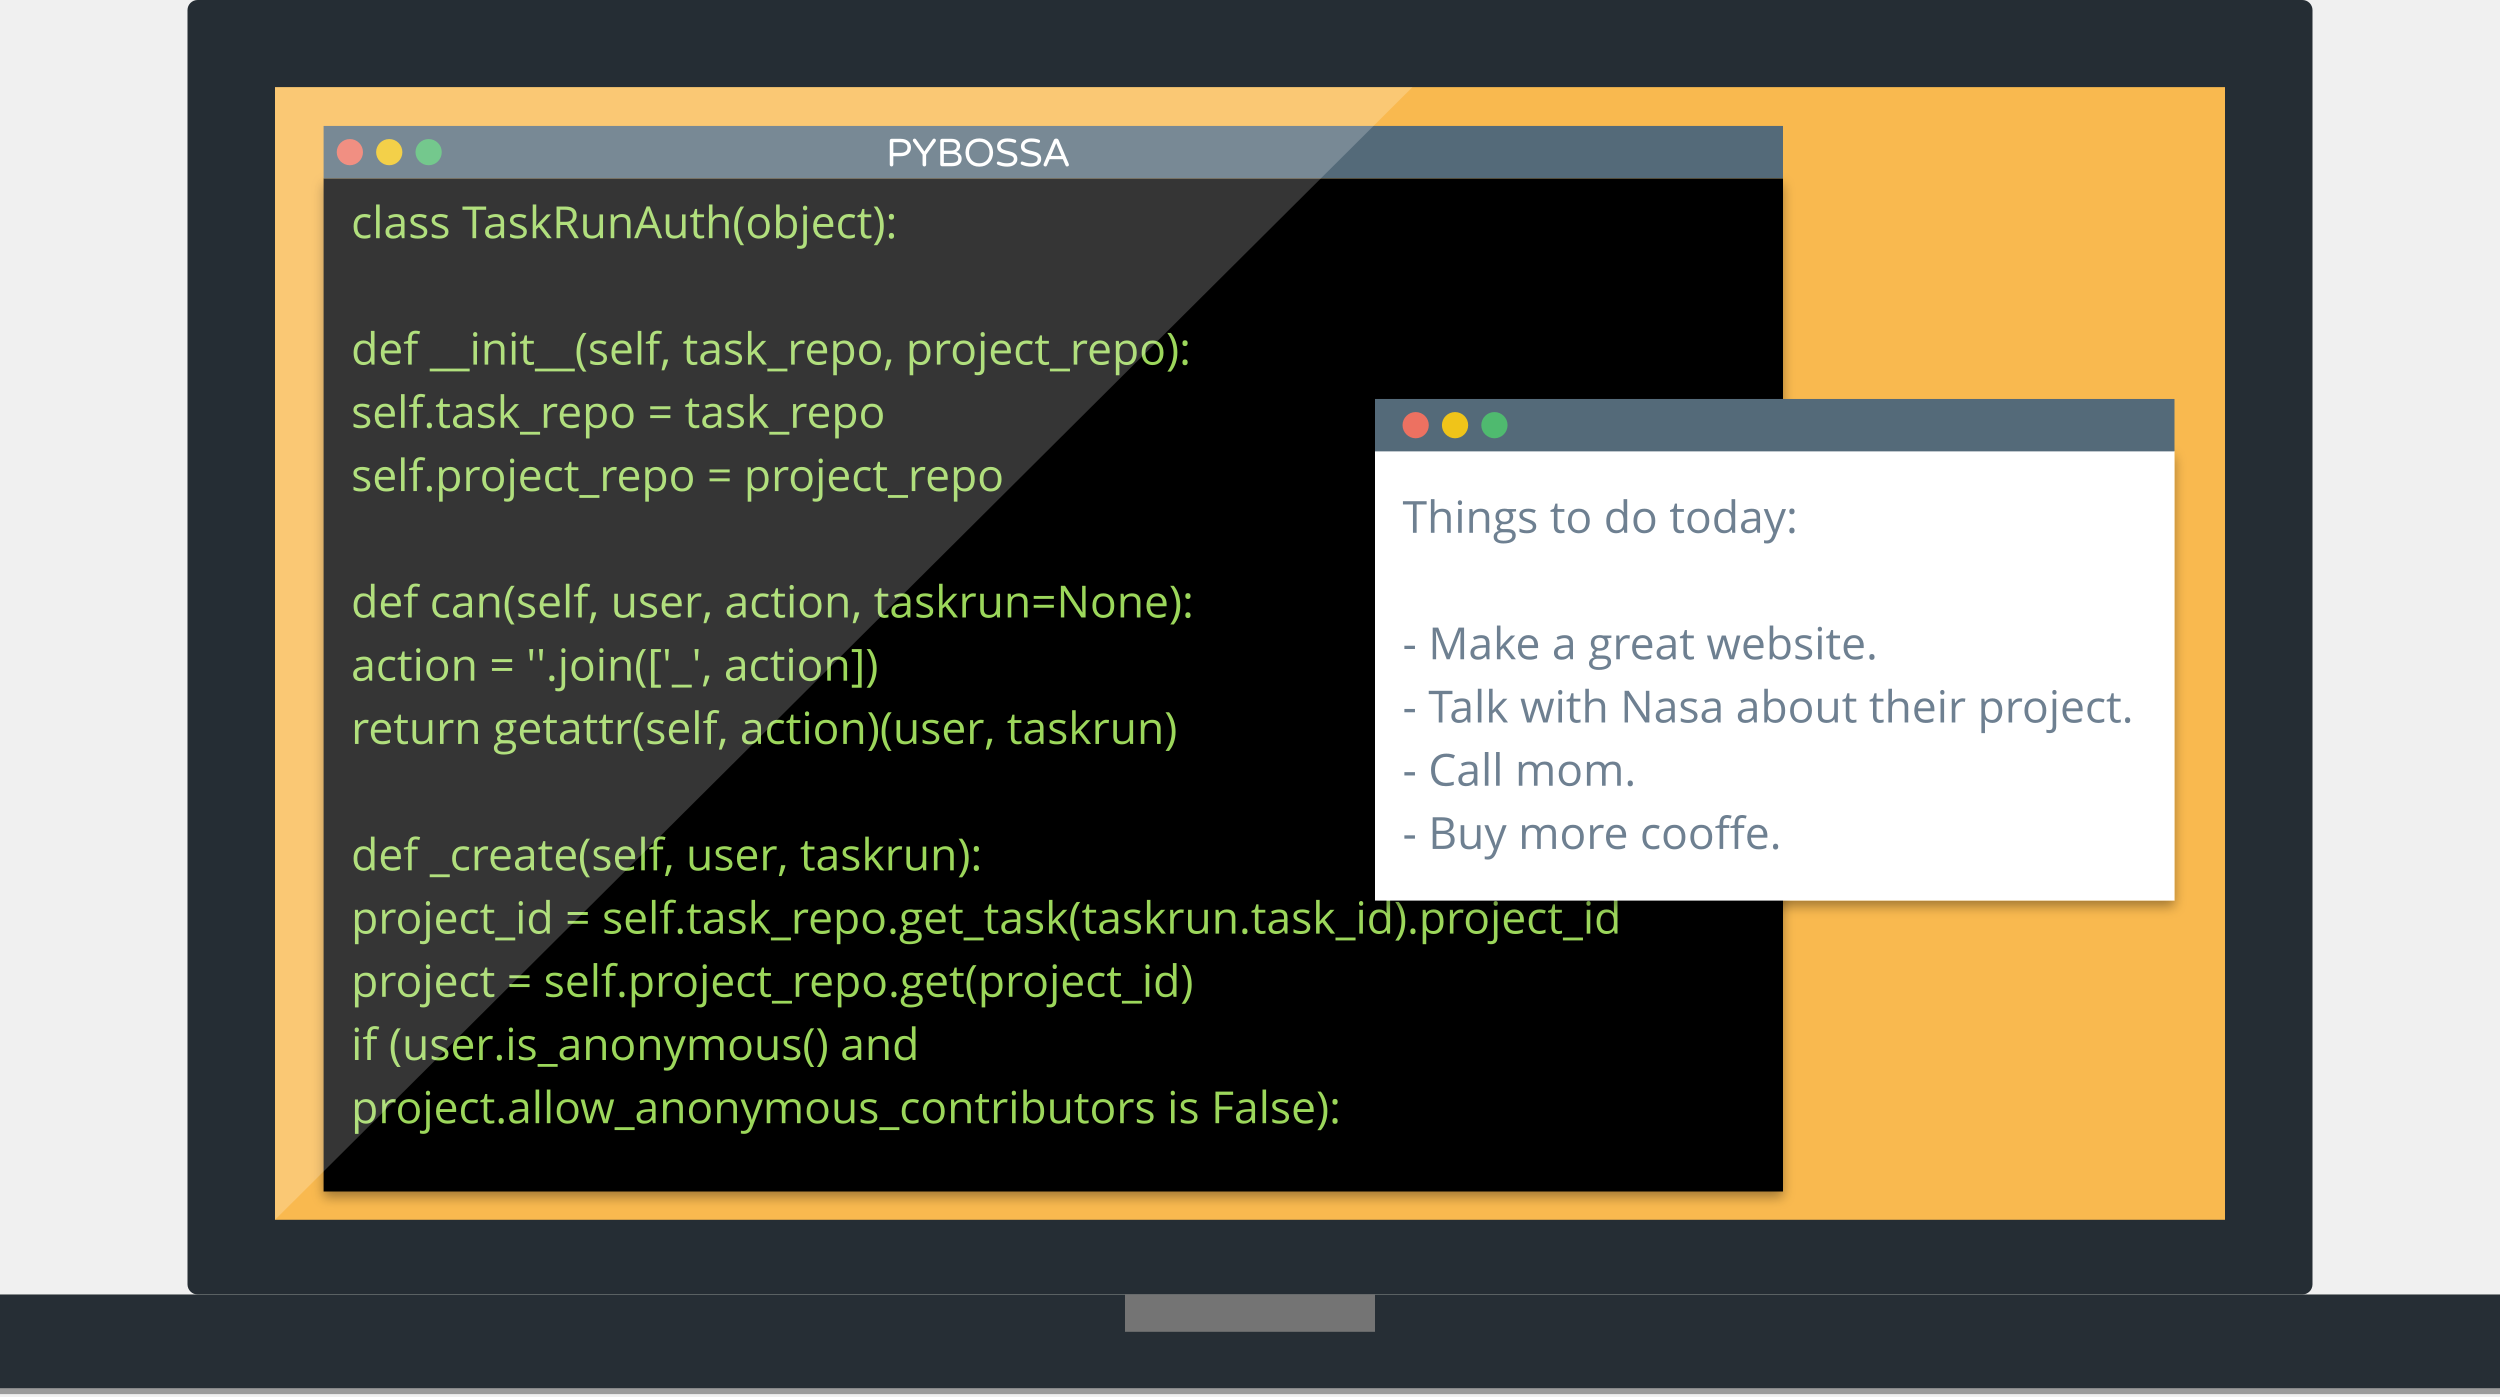
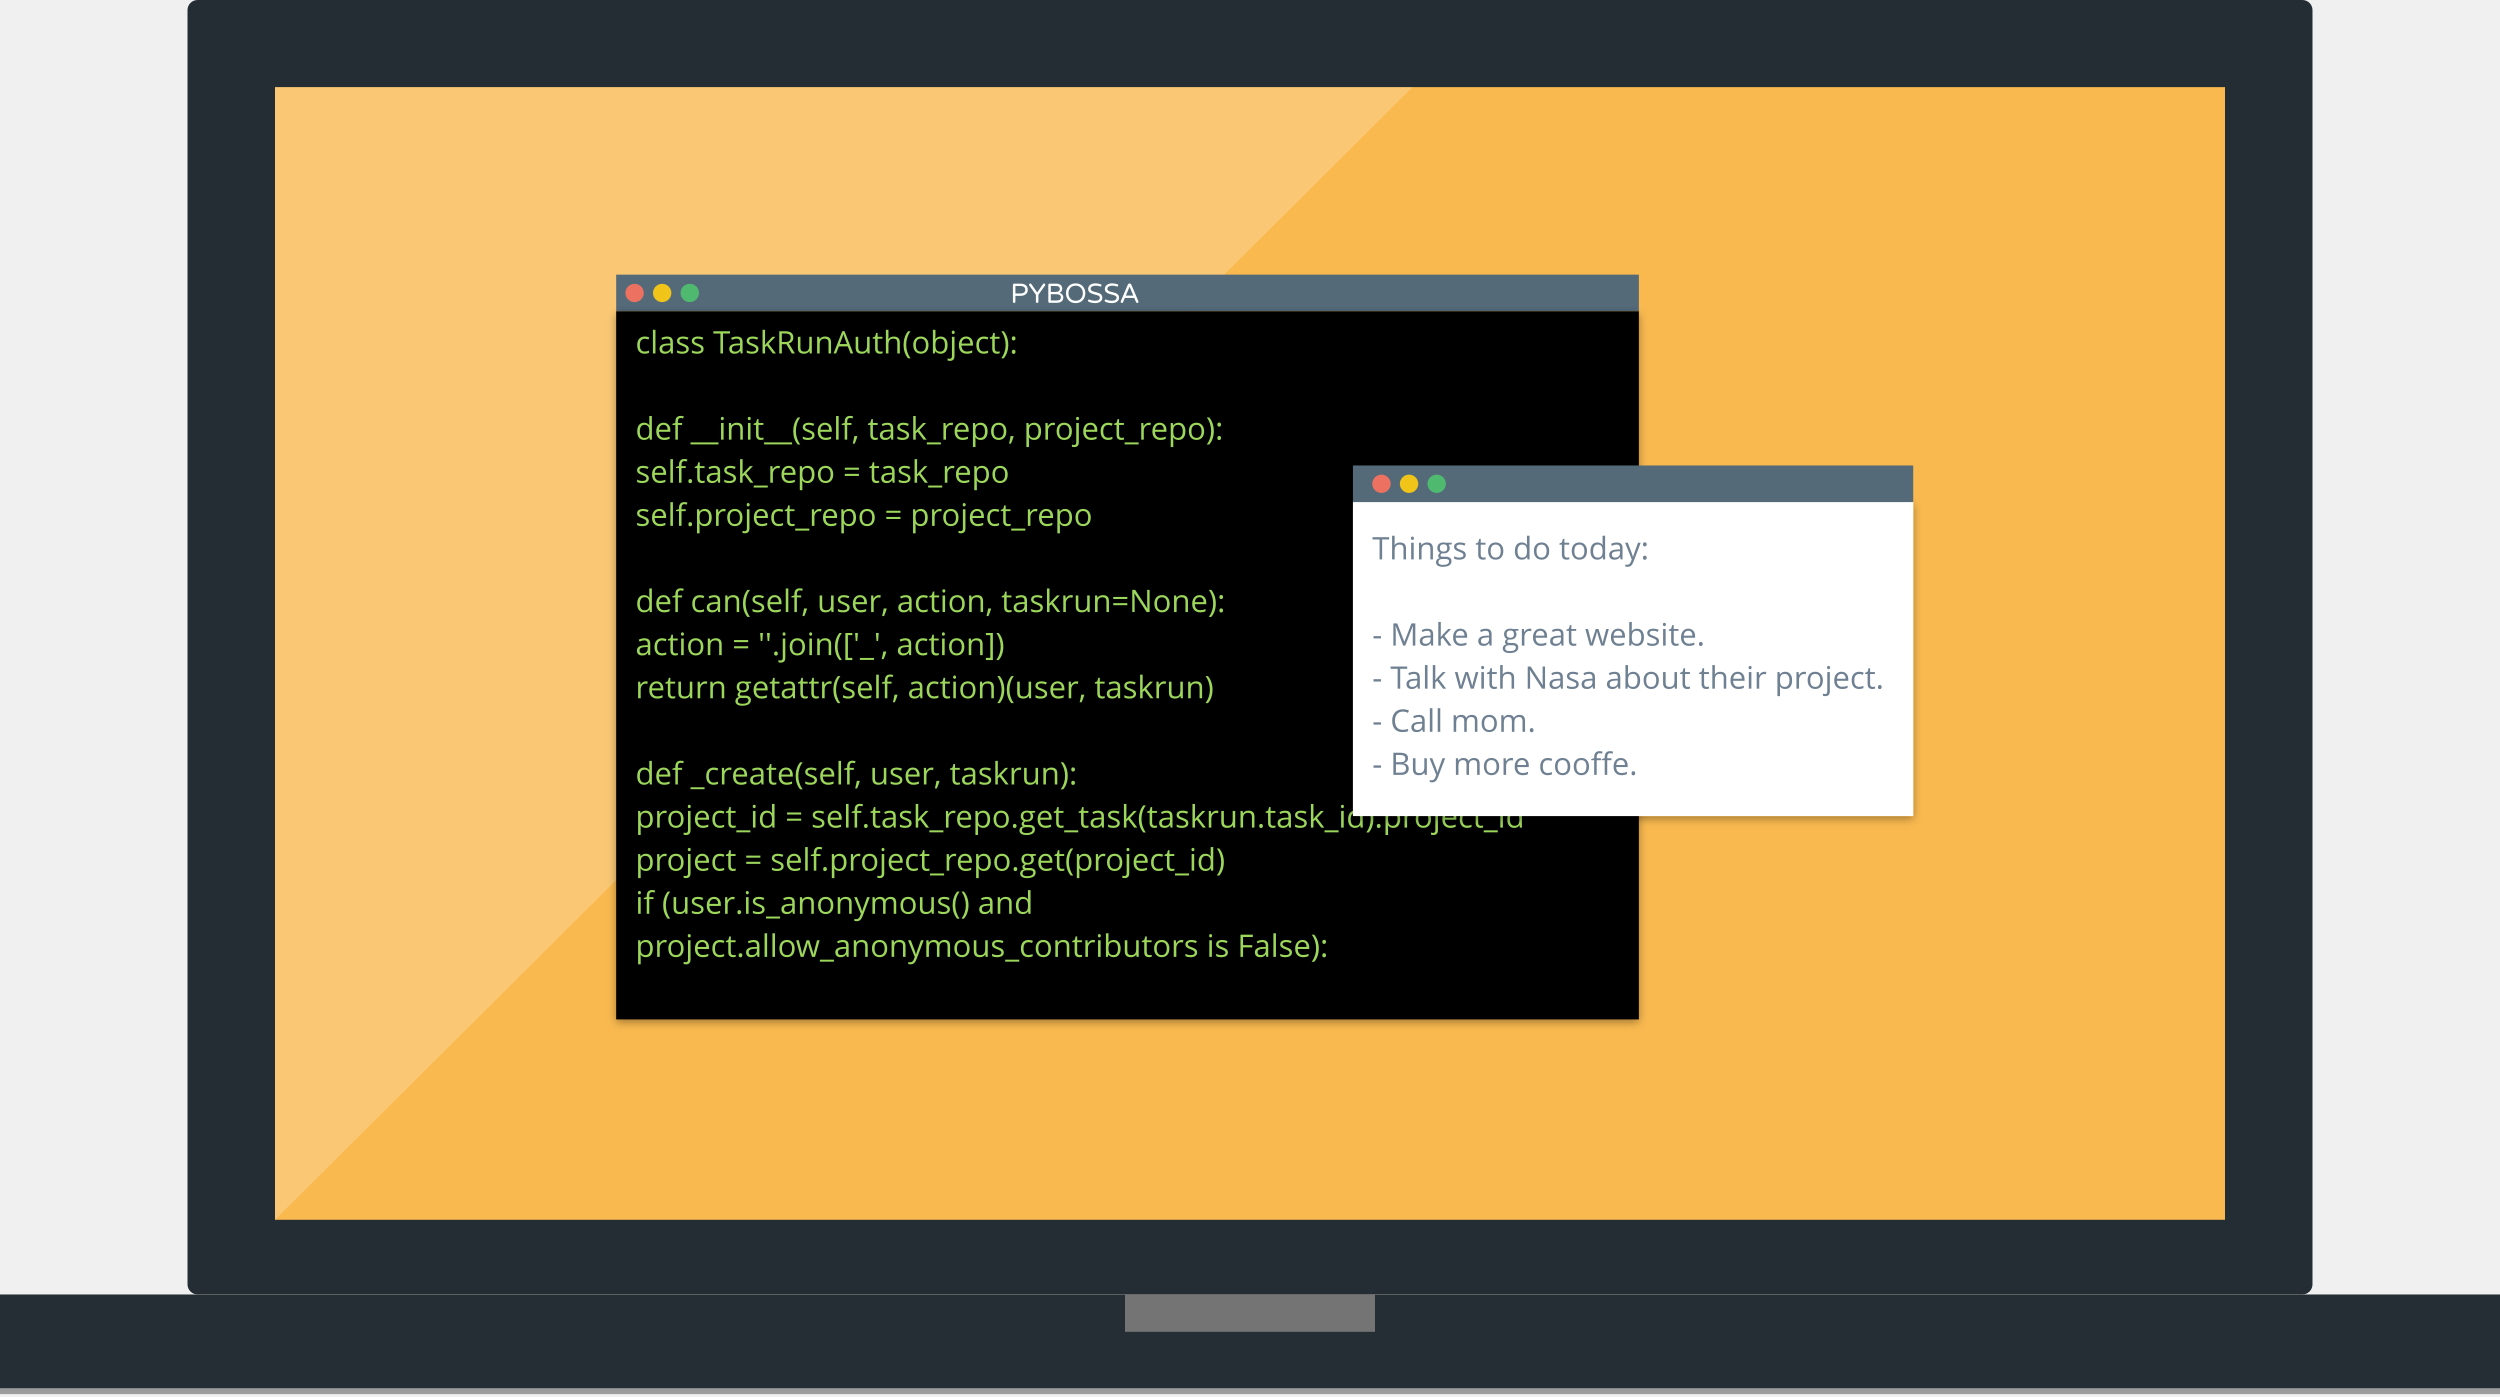
<svg xmlns="http://www.w3.org/2000/svg" width="870px" height="486px" viewBox="0 0 870 486" version="1.1">
  <defs>
    <filter x="-50%" y="-50%" width="200%" height="200%" filterUnits="objectBoundingBox" id="filter-1">
      <feOffset dx="0" dy="-2" in="SourceAlpha" result="shadowOffsetInner1" />
      <feGaussianBlur stdDeviation="0" in="shadowOffsetInner1" result="shadowBlurInner1" />
      <feComposite in="shadowBlurInner1" in2="SourceAlpha" operator="arithmetic" k2="-1" k3="1" result="shadowInnerInner1" />
      <feColorMatrix values="0 0 0 0 0.455   0 0 0 0 0.455   0 0 0 0 0.455  0 0 0 0.7 0" in="shadowInnerInner1" type="matrix" result="shadowMatrixInner1" />
      <feMerge>
        <feMergeNode in="SourceGraphic" />
        <feMergeNode in="shadowMatrixInner1" />
      </feMerge>
    </filter>
    <filter x="-50%" y="-50%" width="200%" height="200%" filterUnits="objectBoundingBox" id="filter-2">
-       <feOffset dx="0" dy="2" in="SourceAlpha" result="shadowOffsetOuter1" />
-       <feGaussianBlur stdDeviation="2" in="shadowOffsetOuter1" result="shadowBlurOuter1" />
+       <feOffset dx="0" dy="1" in="SourceAlpha" result="shadowOffsetOuter1" />
+       <feGaussianBlur stdDeviation="1.5" in="shadowOffsetOuter1" result="shadowBlurOuter1" />
      <feColorMatrix values="0 0 0 0 0   0 0 0 0 0   0 0 0 0 0  0 0 0 0.35 0" in="shadowBlurOuter1" type="matrix" result="shadowMatrixOuter1" />
      <feMerge>
        <feMergeNode in="shadowMatrixOuter1" />
        <feMergeNode in="SourceGraphic" />
      </feMerge>
    </filter>
    <filter x="-50%" y="-50%" width="200%" height="200%" filterUnits="objectBoundingBox" id="filter-3">
-       <feOffset dx="0" dy="2" in="SourceAlpha" result="shadowOffsetOuter1" />
-       <feGaussianBlur stdDeviation="2" in="shadowOffsetOuter1" result="shadowBlurOuter1" />
+       <feOffset dx="0" dy="1" in="SourceAlpha" result="shadowOffsetOuter1" />
+       <feGaussianBlur stdDeviation="1.5" in="shadowOffsetOuter1" result="shadowBlurOuter1" />
      <feColorMatrix values="0 0 0 0 0   0 0 0 0 0   0 0 0 0 0  0 0 0 0.35 0" in="shadowBlurOuter1" type="matrix" result="shadowMatrixOuter1" />
      <feMerge>
        <feMergeNode in="shadowMatrixOuter1" />
        <feMergeNode in="SourceGraphic" />
      </feMerge>
    </filter>
  </defs>
  <g id="Page-1" stroke="none" stroke-width="1" fill="none" fill-rule="evenodd">
-     <g id="assets" transform="translate(-285, -34)">
-       <g id="nuke-image" transform="translate(285, 34)">
+     <g id="assets" transform="translate(-87, -34)">
+       <g id="nuke-image" transform="translate(87, 34)">
        <ellipse id="webcam" fill="#747474" cx="437.175" cy="15.16" rx="6.525" ry="6.497" />
        <rect id="Rectangle-117" fill="#252D34" x="65.25" y="0" width="739.5" height="450.475" rx="3.52" />
        <rect id="Mask" fill="#252D34" filter="url(#filter-1)" x="0" y="450.475" width="870" height="34.652" />
        <rect id="lip" fill="#747474" x="391.5" y="450.475" width="87" height="12.994" />
        <rect id="wallpaper" fill="#F9B94F" x="95.7" y="30.32" width="678.6" height="394.166" />
-         <rect id="Rectangle-254" fill="#000000" filter="url(#filter-2)" x="112.614" y="62.065" width="507.868" height="352.579" />
-         <text id="class-TaskRunAuth(ob" font-family="Open Sans" font-size="15.444" font-weight="normal" fill="#9CD75B">
-           <tspan x="122.197" y="82.883">class TaskRunAuth(object):</tspan>
-           <tspan x="122.197" y="104.883" />
-           <tspan x="122.197" y="126.883">    def __init__(self, task_repo, project_repo):</tspan>
-           <tspan x="122.197" y="148.883">        self.task_repo = task_repo</tspan>
-           <tspan x="122.197" y="170.883">        self.project_repo = project_repo</tspan>
-           <tspan x="122.197" y="192.883" />
-           <tspan x="122.197" y="214.883">    def can(self, user, action, taskrun=None):</tspan>
-           <tspan x="122.197" y="236.883">        action = ''.join(['_', action])</tspan>
-           <tspan x="122.197" y="258.883">        return getattr(self, action)(user, taskrun)</tspan>
-           <tspan x="122.197" y="280.883" />
-           <tspan x="122.197" y="302.883">    def _create(self, user, taskrun):</tspan>
-           <tspan x="122.197" y="324.883">        project_id = self.task_repo.get_task(taskrun.task_id).project_id</tspan>
-           <tspan x="122.197" y="346.883">        project = self.project_repo.get(project_id)</tspan>
-           <tspan x="122.197" y="368.883">        if (user.is_anonymous() and</tspan>
-           <tspan x="122.197" y="390.883">                project.allow_anonymous_contributors is False):</tspan>
-         </text>
-         <path d="M112.614,43.828 L620.482,43.828 L620.482,62.065 L112.614,62.065 L112.614,43.828 Z" id="Fill-1645" fill="#546A79" />
-         <path d="M126.32,52.946 C126.32,55.465 124.275,57.506 121.751,57.506 C119.228,57.506 117.183,55.465 117.183,52.946 C117.183,50.428 119.228,48.387 121.751,48.387 C124.275,48.387 126.32,50.428 126.32,52.946" id="Fill-1646" fill="#ED7161" />
-         <path d="M140.025,52.946 C140.025,55.465 137.98,57.506 135.457,57.506 C132.934,57.506 130.888,55.465 130.888,52.946 C130.888,50.428 132.934,48.387 135.457,48.387 C137.98,48.387 140.025,50.428 140.025,52.946" id="Fill-1647" fill="#F0C419" />
-         <path d="M153.731,52.946 C153.731,55.465 151.686,57.506 149.162,57.506 C146.639,57.506 144.594,55.465 144.594,52.946 C144.594,50.428 146.639,48.387 149.162,48.387 C151.686,48.387 153.731,50.428 153.731,52.946" id="Fill-1648" fill="#4FBA6F" />
-         <g id="Rectangle-254-Copy-+-To-to-list-+-Group" transform="translate(478.5, 137.0927)">
-           <rect id="Rectangle-254-Copy" fill="#FFFFFF" filter="url(#filter-3)" x="0" y="19.833" width="278.223" height="156.457" />
-           <text id="Things-to-do-today:-" font-family="Open Sans" font-size="15.444" font-weight="normal" fill="#6E8091">
-             <tspan x="9.583" y="48.333">Things to do today: </tspan>
-             <tspan x="9.583" y="70.333" />
-             <tspan x="9.583" y="92.333">- Make a great website.</tspan>
-             <tspan x="9.583" y="114.333">- Talk with Nasa about their project.</tspan>
-             <tspan x="9.583" y="136.333">- Call mom.</tspan>
-             <tspan x="9.583" y="158.333">- Buy more cooffe.</tspan>
-           </text>
-           <g id="Group">
-             <path d="M0,1.748 L278.223,1.748 L278.223,19.985 L0,19.985 L0,1.748 Z" id="Fill-1645-Copy" fill="#546A79" />
-             <path d="M18.72,10.866 C18.72,13.384 16.675,15.425 14.152,15.425 C11.628,15.425 9.583,13.384 9.583,10.866 C9.583,8.348 11.628,6.307 14.152,6.307 C16.675,6.307 18.72,8.348 18.72,10.866" id="Fill-1646-Copy" fill="#ED7161" />
-             <path d="M32.426,10.866 C32.426,13.384 30.381,15.425 27.857,15.425 C25.334,15.425 23.289,13.384 23.289,10.866 C23.289,8.348 25.334,6.307 27.857,6.307 C30.381,6.307 32.426,8.348 32.426,10.866" id="Fill-1647-Copy" fill="#F0C419" />
-             <path d="M46.131,10.866 C46.131,13.384 44.086,15.425 41.563,15.425 C39.04,15.425 36.994,13.384 36.994,10.866 C36.994,8.348 39.04,6.307 41.563,6.307 C44.086,6.307 46.131,8.348 46.131,10.866" id="Fill-1648-Copy" fill="#4FBA6F" />
+         <path d="M95.7,30.32 L491.55,30.32 L95.7,424.486 L95.7,30.32 Z" id="glare" fill-opacity="0.21" fill="#FFFFFF" />
+         <g id="Group" transform="translate(214, 95)">
+           <g>
+             <g id="Fill-1645-+-Rectangle-254-+-class-TaskRunAuth(ob-+-Rectangle-254-Copy-+-To-to-list-+-Group">
+               <path d="M0.43,0.579 L356.326,0.579 L356.326,13.325 L0.43,13.325 L0.43,0.579 Z" id="Fill-1645" fill="#546A79" />
+               <g id="Rectangle-254-+-class-TaskRunAuth(ob-+-Rectangle-254-Copy-+-To-to-list-+-Group" transform="translate(0, 13.27957)">
+                 <g>
+                   <rect id="Rectangle-254" fill="#000000" filter="url(#filter-2)" x="0.43" y="0.045" width="355.895" height="246.426" />
+                   <text id="class-TaskRunAuth(ob" font-family="Open Sans" font-size="10.811" font-weight="normal" fill="#9CD75B">
+                     <tspan x="7.146" y="14.714">class TaskRunAuth(object):</tspan>
+                     <tspan x="7.146" y="29.714" />
+                     <tspan x="7.146" y="44.714">    def __init__(self, task_repo, project_repo):</tspan>
+                     <tspan x="7.146" y="59.714">        self.task_repo = task_repo</tspan>
+                     <tspan x="7.146" y="74.714">        self.project_repo = project_repo</tspan>
+                     <tspan x="7.146" y="89.714" />
+                     <tspan x="7.146" y="104.714">    def can(self, user, action, taskrun=None):</tspan>
+                     <tspan x="7.146" y="119.714">        action = ''.join(['_', action])</tspan>
+                     <tspan x="7.146" y="134.714">        return getattr(self, action)(user, taskrun)</tspan>
+                     <tspan x="7.146" y="149.714" />
+                     <tspan x="7.146" y="164.714">    def _create(self, user, taskrun):</tspan>
+                     <tspan x="7.146" y="179.714">        project_id = self.task_repo.get_task(taskrun.task_id).project_id</tspan>
+                     <tspan x="7.146" y="194.714">        project = self.project_repo.get(project_id)</tspan>
+                     <tspan x="7.146" y="209.714">        if (user.is_anonymous() and</tspan>
+                     <tspan x="7.146" y="224.714">                project.allow_anonymous_contributors is False):</tspan>
+                   </text>
+                   <g id="Rectangle-254-Copy-+-To-to-list-+-Group" transform="translate(256.8298, 52.48415)">
+                     <rect id="Rectangle-254-Copy" fill="#FFFFFF" filter="url(#filter-3)" x="0" y="13.861" width="194.969" height="109.352" />
+                     <text id="Things-to-do-today:-" font-family="Open Sans" font-size="10.811" font-weight="normal" fill="#6E8091">
+                       <tspan x="6.716" y="33.9">Things to do today: </tspan>
+                       <tspan x="6.716" y="48.9" />
+                       <tspan x="6.716" y="63.9">- Make a great website.</tspan>
+                       <tspan x="6.716" y="78.9">- Talk with Nasa about their project.</tspan>
+                       <tspan x="6.716" y="93.9">- Call mom.</tspan>
+                       <tspan x="6.716" y="108.9">- Buy more cooffe.</tspan>
+                     </text>
+                     <g id="Group">
+                       <path d="M0,1.222 L194.969,1.222 L194.969,13.968 L0,13.968 L0,1.222 Z" id="Fill-1645-Copy" fill="#546A79" />
+                       <path d="M13.119,7.595 C13.119,9.355 11.685,10.781 9.917,10.781 C8.149,10.781 6.716,9.355 6.716,7.595 C6.716,5.835 8.149,4.408 9.917,4.408 C11.685,4.408 13.119,5.835 13.119,7.595" id="Fill-1646-Copy" fill="#ED7161" />
+                       <path d="M22.723,7.595 C22.723,9.355 21.29,10.781 19.521,10.781 C17.753,10.781 16.32,9.355 16.32,7.595 C16.32,5.835 17.753,4.408 19.521,4.408 C21.29,4.408 22.723,5.835 22.723,7.595" id="Fill-1647-Copy" fill="#F0C419" />
+                       <path d="M32.327,7.595 C32.327,9.355 30.894,10.781 29.126,10.781 C27.358,10.781 25.924,9.355 25.924,7.595 C25.924,5.835 27.358,4.408 29.126,4.408 C30.894,4.408 32.327,5.835 32.327,7.595" id="Fill-1648-Copy" fill="#4FBA6F" />
+                     </g>
+                   </g>
+                 </g>
+               </g>
+             </g>
+             <path d="M10.035,6.952 C10.035,8.712 8.602,10.138 6.833,10.138 C5.065,10.138 3.632,8.712 3.632,6.952 C3.632,5.192 5.065,3.765 6.833,3.765 C8.602,3.765 10.035,5.192 10.035,6.952" id="Fill-1646" fill="#ED7161" />
+             <path d="M19.639,6.952 C19.639,8.712 18.206,10.138 16.438,10.138 C14.669,10.138 13.236,8.712 13.236,6.952 C13.236,5.192 14.669,3.765 16.438,3.765 C18.206,3.765 19.639,5.192 19.639,6.952" id="Fill-1647" fill="#F0C419" />
+             <path d="M29.244,6.952 C29.244,8.712 27.81,10.138 26.042,10.138 C24.274,10.138 22.841,8.712 22.841,6.952 C22.841,5.192 24.274,3.765 26.042,3.765 C27.81,3.765 29.244,5.192 29.244,6.952" id="Fill-1648" fill="#4FBA6F" />
          </g>
-         </g>
-         <path d="M95.7,30.32 L491.55,30.32 L95.7,424.486 L95.7,30.32 Z" id="glare" fill-opacity="0.21" fill="#FFFFFF" />
-         <g id="Group-Copy-7" transform="translate(309.5, 48)" fill="#FFFFFF">
-           <path d="M3.87,0.305 C5.138,0.305 6.092,0.633 6.732,1.291 C7.26,1.819 7.525,2.504 7.525,3.344 C7.525,4.183 7.26,4.868 6.732,5.397 C6.092,6.054 5.138,6.383 3.87,6.383 L1.378,6.383 L1.378,9.312 C1.378,9.486 1.317,9.632 1.193,9.75 C1.071,9.869 0.922,9.927 0.749,9.927 C0.576,9.927 0.43,9.869 0.311,9.75 C0.192,9.632 0.134,9.486 0.134,9.312 L0.134,0.935 C0.134,0.762 0.192,0.613 0.311,0.49 C0.43,0.366 0.576,0.305 0.749,0.305 L3.87,0.305 L3.87,0.305 Z M3.747,5.205 C4.687,5.205 5.367,5.005 5.787,4.603 C6.116,4.293 6.279,3.873 6.279,3.344 C6.279,2.495 5.855,1.929 5.007,1.647 C4.678,1.537 4.258,1.482 3.747,1.482 L1.378,1.482 L1.378,5.205 L3.747,5.205 L3.747,5.205 Z" id="Fill-1" />
-           <path d="M15.041,0.551 C15.177,0.342 15.348,0.237 15.554,0.237 C15.758,0.237 15.916,0.296 16.026,0.414 C16.135,0.533 16.19,0.67 16.19,0.825 C16.19,0.98 16.153,1.117 16.081,1.236 L12.795,5.821 L12.795,9.312 C12.795,9.486 12.736,9.632 12.617,9.75 C12.498,9.869 12.353,9.927 12.179,9.927 C12.005,9.927 11.858,9.869 11.734,9.75 C11.611,9.632 11.55,9.486 11.55,9.312 L11.55,5.821 L8.278,1.236 C8.205,1.117 8.169,0.98 8.169,0.825 C8.169,0.67 8.224,0.533 8.332,0.414 C8.442,0.296 8.599,0.237 8.806,0.237 C9.009,0.237 9.182,0.342 9.318,0.551 L12.179,4.712 L15.041,0.551" id="Fill-2" />
-           <path d="M24.621,2.783 C24.621,3.768 24.175,4.471 23.28,4.891 C24.147,5.183 24.723,5.662 25.005,6.328 C25.105,6.583 25.156,6.889 25.156,7.245 C25.156,7.601 25.092,7.943 24.965,8.272 C24.836,8.601 24.631,8.883 24.347,9.12 C23.764,9.613 22.861,9.859 21.638,9.859 L18.326,9.859 C18.152,9.859 18.006,9.8 17.887,9.682 C17.768,9.563 17.71,9.417 17.71,9.244 L17.71,0.935 C17.71,0.762 17.768,0.613 17.887,0.49 C18.006,0.366 18.152,0.305 18.326,0.305 L21.555,0.305 C22.56,0.305 23.322,0.533 23.841,0.989 C24.363,1.445 24.621,2.043 24.621,2.783 L24.621,2.783 Z M23.431,2.878 C23.431,2.449 23.259,2.107 22.917,1.852 C22.576,1.597 22.09,1.468 21.46,1.468 L18.955,1.468 L18.955,4.439 L21.227,4.439 C22.404,4.439 23.106,4.124 23.335,3.494 C23.399,3.302 23.431,3.097 23.431,2.878 L23.431,2.878 Z M21.514,8.696 C22.81,8.696 23.582,8.386 23.828,7.765 C23.911,7.574 23.951,7.36 23.951,7.122 C23.951,6.574 23.746,6.177 23.335,5.931 C22.925,5.684 22.323,5.562 21.528,5.562 L18.955,5.562 L18.955,8.696 L21.514,8.696 L21.514,8.696 Z" id="Fill-3" />
-           <path d="M31.289,0.168 C32.73,0.168 33.888,0.628 34.765,1.551 C35.614,2.454 36.057,3.631 36.093,5.083 C36.057,6.533 35.614,7.71 34.765,8.614 C33.888,9.536 32.73,9.996 31.289,9.996 C29.836,9.996 28.678,9.536 27.812,8.614 C26.945,7.701 26.501,6.524 26.484,5.083 C26.501,3.64 26.945,2.463 27.812,1.551 C28.678,0.628 29.836,0.168 31.289,0.168 L31.289,0.168 Z M31.289,8.833 C32.402,8.833 33.278,8.472 33.916,7.752 C34.536,7.058 34.848,6.169 34.848,5.083 C34.848,3.996 34.536,3.107 33.916,2.413 C33.278,1.692 32.402,1.331 31.289,1.331 C30.175,1.331 29.298,1.692 28.66,2.413 C28.038,3.107 27.728,3.996 27.728,5.083 C27.728,6.169 28.038,7.058 28.66,7.752 C29.298,8.472 30.175,8.833 31.289,8.833 L31.289,8.833 Z" id="Fill-4" />
-           <path d="M40.911,8.819 C42.509,8.819 43.308,8.295 43.308,7.245 C43.308,6.807 43.002,6.456 42.39,6.191 C42.126,6.082 41.818,5.984 41.466,5.897 C41.115,5.81 40.758,5.716 40.399,5.616 C40.038,5.516 39.682,5.402 39.33,5.274 C38.979,5.146 38.667,4.982 38.393,4.781 C37.791,4.325 37.49,3.723 37.49,2.975 C37.49,2.171 37.791,1.514 38.393,1.003 C39.051,0.446 39.931,0.168 41.036,0.168 C42.029,0.168 42.938,0.319 43.759,0.62 C44.014,0.711 44.143,0.893 44.143,1.167 C44.143,1.304 44.094,1.434 43.999,1.557 C43.903,1.681 43.797,1.742 43.684,1.742 C43.569,1.742 43.412,1.706 43.212,1.633 C42.619,1.423 41.938,1.318 41.172,1.318 C40.469,1.318 39.889,1.45 39.434,1.715 C38.967,1.989 38.735,2.377 38.735,2.878 C38.735,3.398 39.035,3.791 39.638,4.056 C39.912,4.183 40.222,4.288 40.569,4.371 C40.917,4.453 41.272,4.539 41.636,4.63 C42.003,4.722 42.358,4.828 42.705,4.952 C43.051,5.075 43.363,5.237 43.635,5.438 C44.237,5.876 44.539,6.506 44.539,7.327 C44.539,8.113 44.224,8.751 43.595,9.244 C42.947,9.745 42.093,9.996 41.036,9.996 C39.876,9.996 38.79,9.777 37.777,9.339 C37.677,9.294 37.587,9.221 37.509,9.12 C37.432,9.02 37.394,8.899 37.394,8.757 C37.394,8.617 37.443,8.488 37.545,8.374 C37.645,8.261 37.761,8.203 37.893,8.203 C38.025,8.203 38.189,8.246 38.385,8.333 C38.582,8.42 38.903,8.523 39.351,8.641 C39.798,8.76 40.318,8.819 40.911,8.819" id="Fill-5" />
-           <path d="M49.207,8.819 C50.803,8.819 51.602,8.295 51.602,7.245 C51.602,6.807 51.296,6.456 50.684,6.191 C50.42,6.082 50.112,5.984 49.761,5.897 C49.409,5.81 49.054,5.716 48.693,5.616 C48.332,5.516 47.977,5.402 47.626,5.274 C47.275,5.146 46.961,4.982 46.687,4.781 C46.087,4.325 45.784,3.723 45.784,2.975 C45.784,2.171 46.087,1.514 46.687,1.003 C47.345,0.446 48.225,0.168 49.33,0.168 C50.325,0.168 51.232,0.319 52.054,0.62 C52.309,0.711 52.437,0.893 52.437,1.167 C52.437,1.304 52.39,1.434 52.293,1.557 C52.197,1.681 52.093,1.742 51.978,1.742 C51.865,1.742 51.708,1.706 51.506,1.633 C50.913,1.423 50.233,1.318 49.468,1.318 C48.763,1.318 48.185,1.45 47.728,1.715 C47.263,1.989 47.031,2.377 47.031,2.878 C47.031,3.398 47.331,3.791 47.934,4.056 C48.208,4.183 48.518,4.288 48.865,4.371 C49.211,4.453 49.568,4.539 49.932,4.63 C50.297,4.722 50.654,4.828 50.999,4.952 C51.347,5.075 51.657,5.237 51.931,5.438 C52.533,5.876 52.834,6.506 52.834,7.327 C52.834,8.113 52.52,8.751 51.889,9.244 C51.242,9.745 50.388,9.996 49.33,9.996 C48.17,9.996 47.086,9.777 46.072,9.339 C45.971,9.294 45.883,9.221 45.805,9.12 C45.728,9.02 45.688,8.899 45.688,8.757 C45.688,8.617 45.739,8.488 45.839,8.374 C45.939,8.261 46.056,8.203 46.189,8.203 C46.321,8.203 46.485,8.246 46.682,8.333 C46.878,8.42 47.199,8.523 47.647,8.641 C48.092,8.76 48.614,8.819 49.207,8.819" id="Fill-6" />
-           <path d="M62.416,9.038 C62.463,9.147 62.486,9.265 62.486,9.387 C62.486,9.51 62.431,9.632 62.322,9.75 C62.212,9.869 62.038,9.927 61.8,9.927 C61.564,9.927 61.391,9.8 61.281,9.545 L60.391,7.41 L55.737,7.41 L54.847,9.545 C54.738,9.8 54.564,9.927 54.328,9.927 C54.09,9.927 53.916,9.869 53.807,9.75 C53.697,9.632 53.642,9.51 53.642,9.387 C53.642,9.265 53.665,9.147 53.71,9.038 L57.201,0.797 C57.365,0.424 57.63,0.237 57.996,0.237 L58.132,0.237 C58.497,0.237 58.763,0.424 58.927,0.797 L62.416,9.038 L62.416,9.038 Z M59.911,6.274 L58.064,1.824 L56.217,6.274 L59.911,6.274 L59.911,6.274 Z" id="Fill-7" />
+           <path d="M141.113,3.708 C142.001,3.708 142.67,3.937 143.118,4.397 C143.488,4.766 143.674,5.245 143.674,5.832 C143.674,6.418 143.488,6.897 143.118,7.267 C142.67,7.726 142.001,7.956 141.113,7.956 L139.367,7.956 L139.367,10.003 C139.367,10.124 139.324,10.227 139.237,10.309 C139.151,10.392 139.047,10.433 138.926,10.433 C138.804,10.433 138.702,10.392 138.619,10.309 C138.535,10.227 138.494,10.124 138.494,10.003 L138.494,4.148 C138.494,4.027 138.535,3.923 138.619,3.837 C138.702,3.751 138.804,3.708 138.926,3.708 L141.113,3.708 L141.113,3.708 Z M141.026,7.133 C141.685,7.133 142.162,6.993 142.456,6.712 C142.687,6.495 142.801,6.201 142.801,5.832 C142.801,5.238 142.504,4.843 141.909,4.646 C141.679,4.569 141.385,4.531 141.026,4.531 L139.367,4.531 L139.367,7.133 L141.026,7.133 L141.026,7.133 Z" id="Fill-1" fill="#FFFFFF" />
+           <path d="M148.941,3.88 C149.036,3.733 149.156,3.66 149.3,3.66 C149.444,3.66 149.554,3.701 149.631,3.784 C149.708,3.867 149.746,3.963 149.746,4.071 C149.746,4.179 149.72,4.275 149.669,4.358 L147.367,7.563 L147.367,10.003 C147.367,10.124 147.326,10.227 147.242,10.309 C147.159,10.392 147.057,10.433 146.935,10.433 C146.814,10.433 146.71,10.392 146.624,10.309 C146.537,10.227 146.495,10.124 146.495,10.003 L146.495,7.563 L144.202,4.358 C144.15,4.275 144.125,4.179 144.125,4.071 C144.125,3.963 144.164,3.867 144.24,3.784 C144.317,3.701 144.427,3.66 144.571,3.66 C144.714,3.66 144.835,3.733 144.931,3.88 L146.935,6.788 L148.941,3.88" id="Fill-2" fill="#FFFFFF" />
+           <path d="M155.654,5.44 C155.654,6.128 155.342,6.619 154.715,6.913 C155.322,7.117 155.726,7.452 155.923,7.918 C155.993,8.096 156.029,8.31 156.029,8.559 C156.029,8.807 155.984,9.046 155.895,9.276 C155.805,9.506 155.661,9.703 155.463,9.869 C155.053,10.213 154.421,10.386 153.564,10.386 L151.243,10.386 C151.121,10.386 151.019,10.344 150.936,10.262 C150.852,10.178 150.811,10.076 150.811,9.955 L150.811,4.148 C150.811,4.027 150.852,3.923 150.936,3.837 C151.019,3.751 151.121,3.708 151.243,3.708 L153.506,3.708 C154.21,3.708 154.744,3.867 155.108,4.186 C155.473,4.505 155.654,4.923 155.654,5.44 L155.654,5.44 Z M154.821,5.506 C154.821,5.207 154.7,4.968 154.46,4.789 C154.221,4.611 153.881,4.521 153.439,4.521 L151.683,4.521 L151.683,6.597 L153.276,6.597 C154.1,6.597 154.593,6.377 154.753,5.937 C154.798,5.803 154.821,5.659 154.821,5.506 L154.821,5.506 Z M153.477,9.572 C154.385,9.572 154.926,9.356 155.099,8.922 C155.157,8.788 155.184,8.639 155.184,8.472 C155.184,8.089 155.041,7.812 154.753,7.64 C154.466,7.467 154.044,7.382 153.487,7.382 L151.683,7.382 L151.683,9.572 L153.477,9.572 L153.477,9.572 Z" id="Fill-3" fill="#FFFFFF" />
+           <path d="M160.327,3.612 C161.337,3.612 162.148,3.934 162.763,4.578 C163.358,5.21 163.668,6.032 163.693,7.047 C163.668,8.061 163.358,8.883 162.763,9.515 C162.148,10.159 161.337,10.481 160.327,10.481 C159.309,10.481 158.498,10.159 157.89,9.515 C157.283,8.877 156.971,8.054 156.959,7.047 C156.971,6.039 157.283,5.216 157.89,4.578 C158.498,3.934 159.309,3.612 160.327,3.612 L160.327,3.612 Z M160.327,9.668 C161.107,9.668 161.721,9.416 162.168,8.912 C162.602,8.428 162.821,7.806 162.821,7.047 C162.821,6.288 162.602,5.666 162.168,5.181 C161.721,4.677 161.107,4.425 160.327,4.425 C159.546,4.425 158.932,4.677 158.484,5.181 C158.049,5.666 157.832,6.288 157.832,7.047 C157.832,7.806 158.049,8.428 158.484,8.912 C158.932,9.416 159.546,9.668 160.327,9.668 L160.327,9.668 Z" id="Fill-4" fill="#FFFFFF" />
+           <path d="M167.07,9.658 C168.189,9.658 168.749,9.292 168.749,8.559 C168.749,8.252 168.535,8.007 168.106,7.822 C167.921,7.745 167.705,7.677 167.459,7.616 C167.213,7.555 166.962,7.49 166.711,7.42 C166.458,7.35 166.208,7.27 165.962,7.181 C165.716,7.091 165.497,6.976 165.305,6.836 C164.883,6.517 164.673,6.096 164.673,5.574 C164.673,5.012 164.883,4.553 165.305,4.195 C165.766,3.806 166.383,3.612 167.157,3.612 C167.853,3.612 168.49,3.717 169.066,3.928 C169.244,3.991 169.334,4.119 169.334,4.31 C169.334,4.406 169.3,4.497 169.234,4.583 C169.166,4.669 169.092,4.712 169.013,4.712 C168.932,4.712 168.822,4.687 168.682,4.636 C168.266,4.489 167.79,4.416 167.252,4.416 C166.76,4.416 166.353,4.508 166.035,4.693 C165.708,4.885 165.545,5.156 165.545,5.506 C165.545,5.87 165.755,6.144 166.178,6.329 C166.369,6.418 166.587,6.492 166.83,6.549 C167.074,6.607 167.323,6.667 167.578,6.731 C167.835,6.795 168.083,6.869 168.327,6.956 C168.569,7.042 168.788,7.155 168.978,7.295 C169.401,7.601 169.612,8.042 169.612,8.616 C169.612,9.165 169.392,9.611 168.951,9.955 C168.497,10.306 167.898,10.481 167.157,10.481 C166.344,10.481 165.583,10.328 164.874,10.022 C164.804,9.99 164.74,9.94 164.686,9.869 C164.631,9.799 164.605,9.715 164.605,9.615 C164.605,9.517 164.639,9.427 164.711,9.347 C164.781,9.268 164.862,9.228 164.954,9.228 C165.047,9.228 165.162,9.258 165.3,9.319 C165.438,9.38 165.663,9.452 165.976,9.534 C166.29,9.617 166.654,9.658 167.07,9.658" id="Fill-5" fill="#FFFFFF" />
+           <path d="M172.883,9.658 C174.002,9.658 174.562,9.292 174.562,8.559 C174.562,8.252 174.347,8.007 173.918,7.822 C173.733,7.745 173.517,7.677 173.271,7.616 C173.025,7.555 172.776,7.49 172.523,7.42 C172.27,7.35 172.021,7.27 171.775,7.181 C171.529,7.091 171.309,6.976 171.117,6.836 C170.697,6.517 170.485,6.096 170.485,5.574 C170.485,5.012 170.697,4.553 171.117,4.195 C171.578,3.806 172.195,3.612 172.969,3.612 C173.667,3.612 174.302,3.717 174.878,3.928 C175.057,3.991 175.147,4.119 175.147,4.31 C175.147,4.406 175.114,4.497 175.046,4.583 C174.978,4.669 174.906,4.712 174.825,4.712 C174.746,4.712 174.636,4.687 174.494,4.636 C174.079,4.489 173.602,4.416 173.066,4.416 C172.572,4.416 172.167,4.508 171.847,4.693 C171.521,4.885 171.358,5.156 171.358,5.506 C171.358,5.87 171.569,6.144 171.991,6.329 C172.183,6.418 172.4,6.492 172.644,6.549 C172.886,6.607 173.136,6.667 173.391,6.731 C173.647,6.795 173.897,6.869 174.139,6.956 C174.383,7.042 174.6,7.155 174.792,7.295 C175.214,7.601 175.425,8.042 175.425,8.616 C175.425,9.165 175.205,9.611 174.763,9.955 C174.309,10.306 173.711,10.481 172.969,10.481 C172.157,10.481 171.397,10.328 170.686,10.022 C170.616,9.99 170.554,9.94 170.499,9.869 C170.445,9.799 170.417,9.715 170.417,9.615 C170.417,9.517 170.453,9.427 170.523,9.347 C170.593,9.268 170.675,9.228 170.768,9.228 C170.861,9.228 170.976,9.258 171.114,9.319 C171.251,9.38 171.476,9.452 171.79,9.534 C172.102,9.617 172.468,9.658 172.883,9.658" id="Fill-6" fill="#FFFFFF" />
+           <path d="M182.14,9.811 C182.173,9.888 182.189,9.97 182.189,10.056 C182.189,10.142 182.15,10.227 182.074,10.309 C181.997,10.392 181.875,10.433 181.708,10.433 C181.543,10.433 181.421,10.344 181.344,10.166 L180.721,8.673 L177.459,8.673 L176.836,10.166 C176.759,10.344 176.637,10.433 176.472,10.433 C176.305,10.433 176.183,10.392 176.107,10.309 C176.03,10.227 175.991,10.142 175.991,10.056 C175.991,9.97 176.007,9.888 176.039,9.811 L178.485,4.052 C178.6,3.791 178.786,3.66 179.042,3.66 L179.138,3.66 C179.393,3.66 179.58,3.791 179.695,4.052 L182.14,9.811 L182.14,9.811 Z M180.384,7.879 L179.09,4.77 L177.795,7.879 L180.384,7.879 L180.384,7.879 Z" id="Fill-7" fill="#FFFFFF" />
        </g>
      </g>
    </g>
  </g>
</svg>
